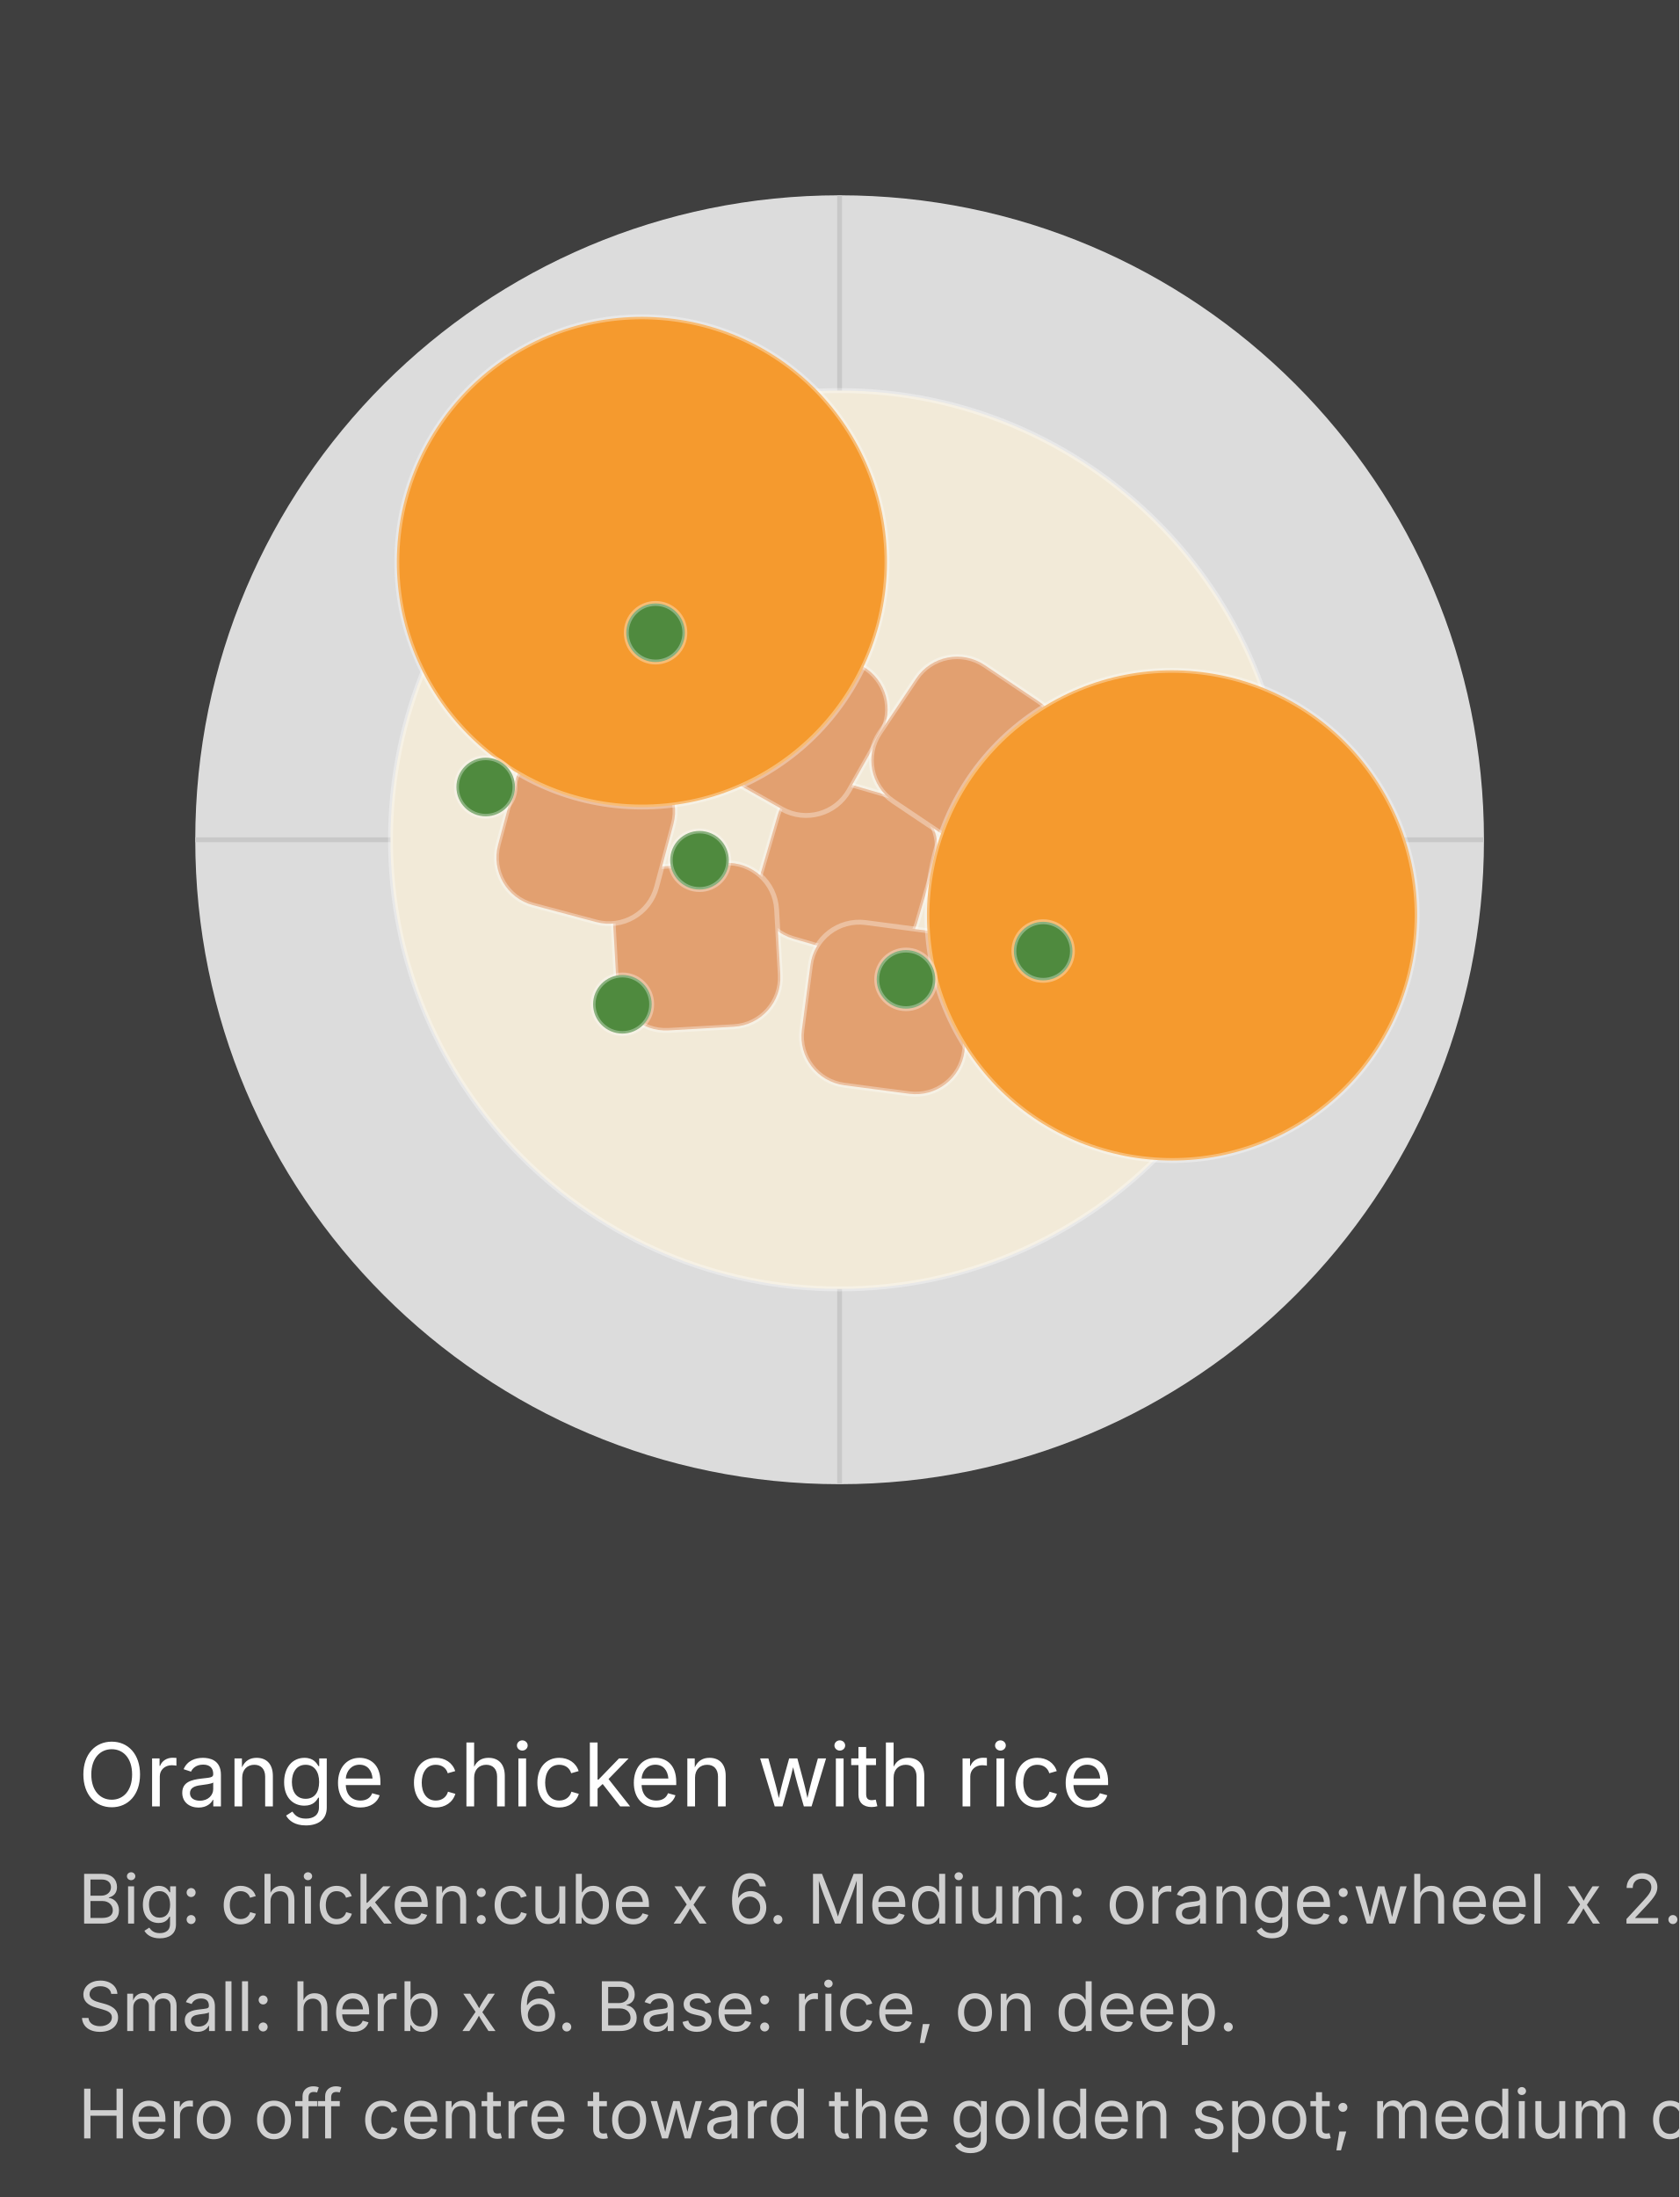
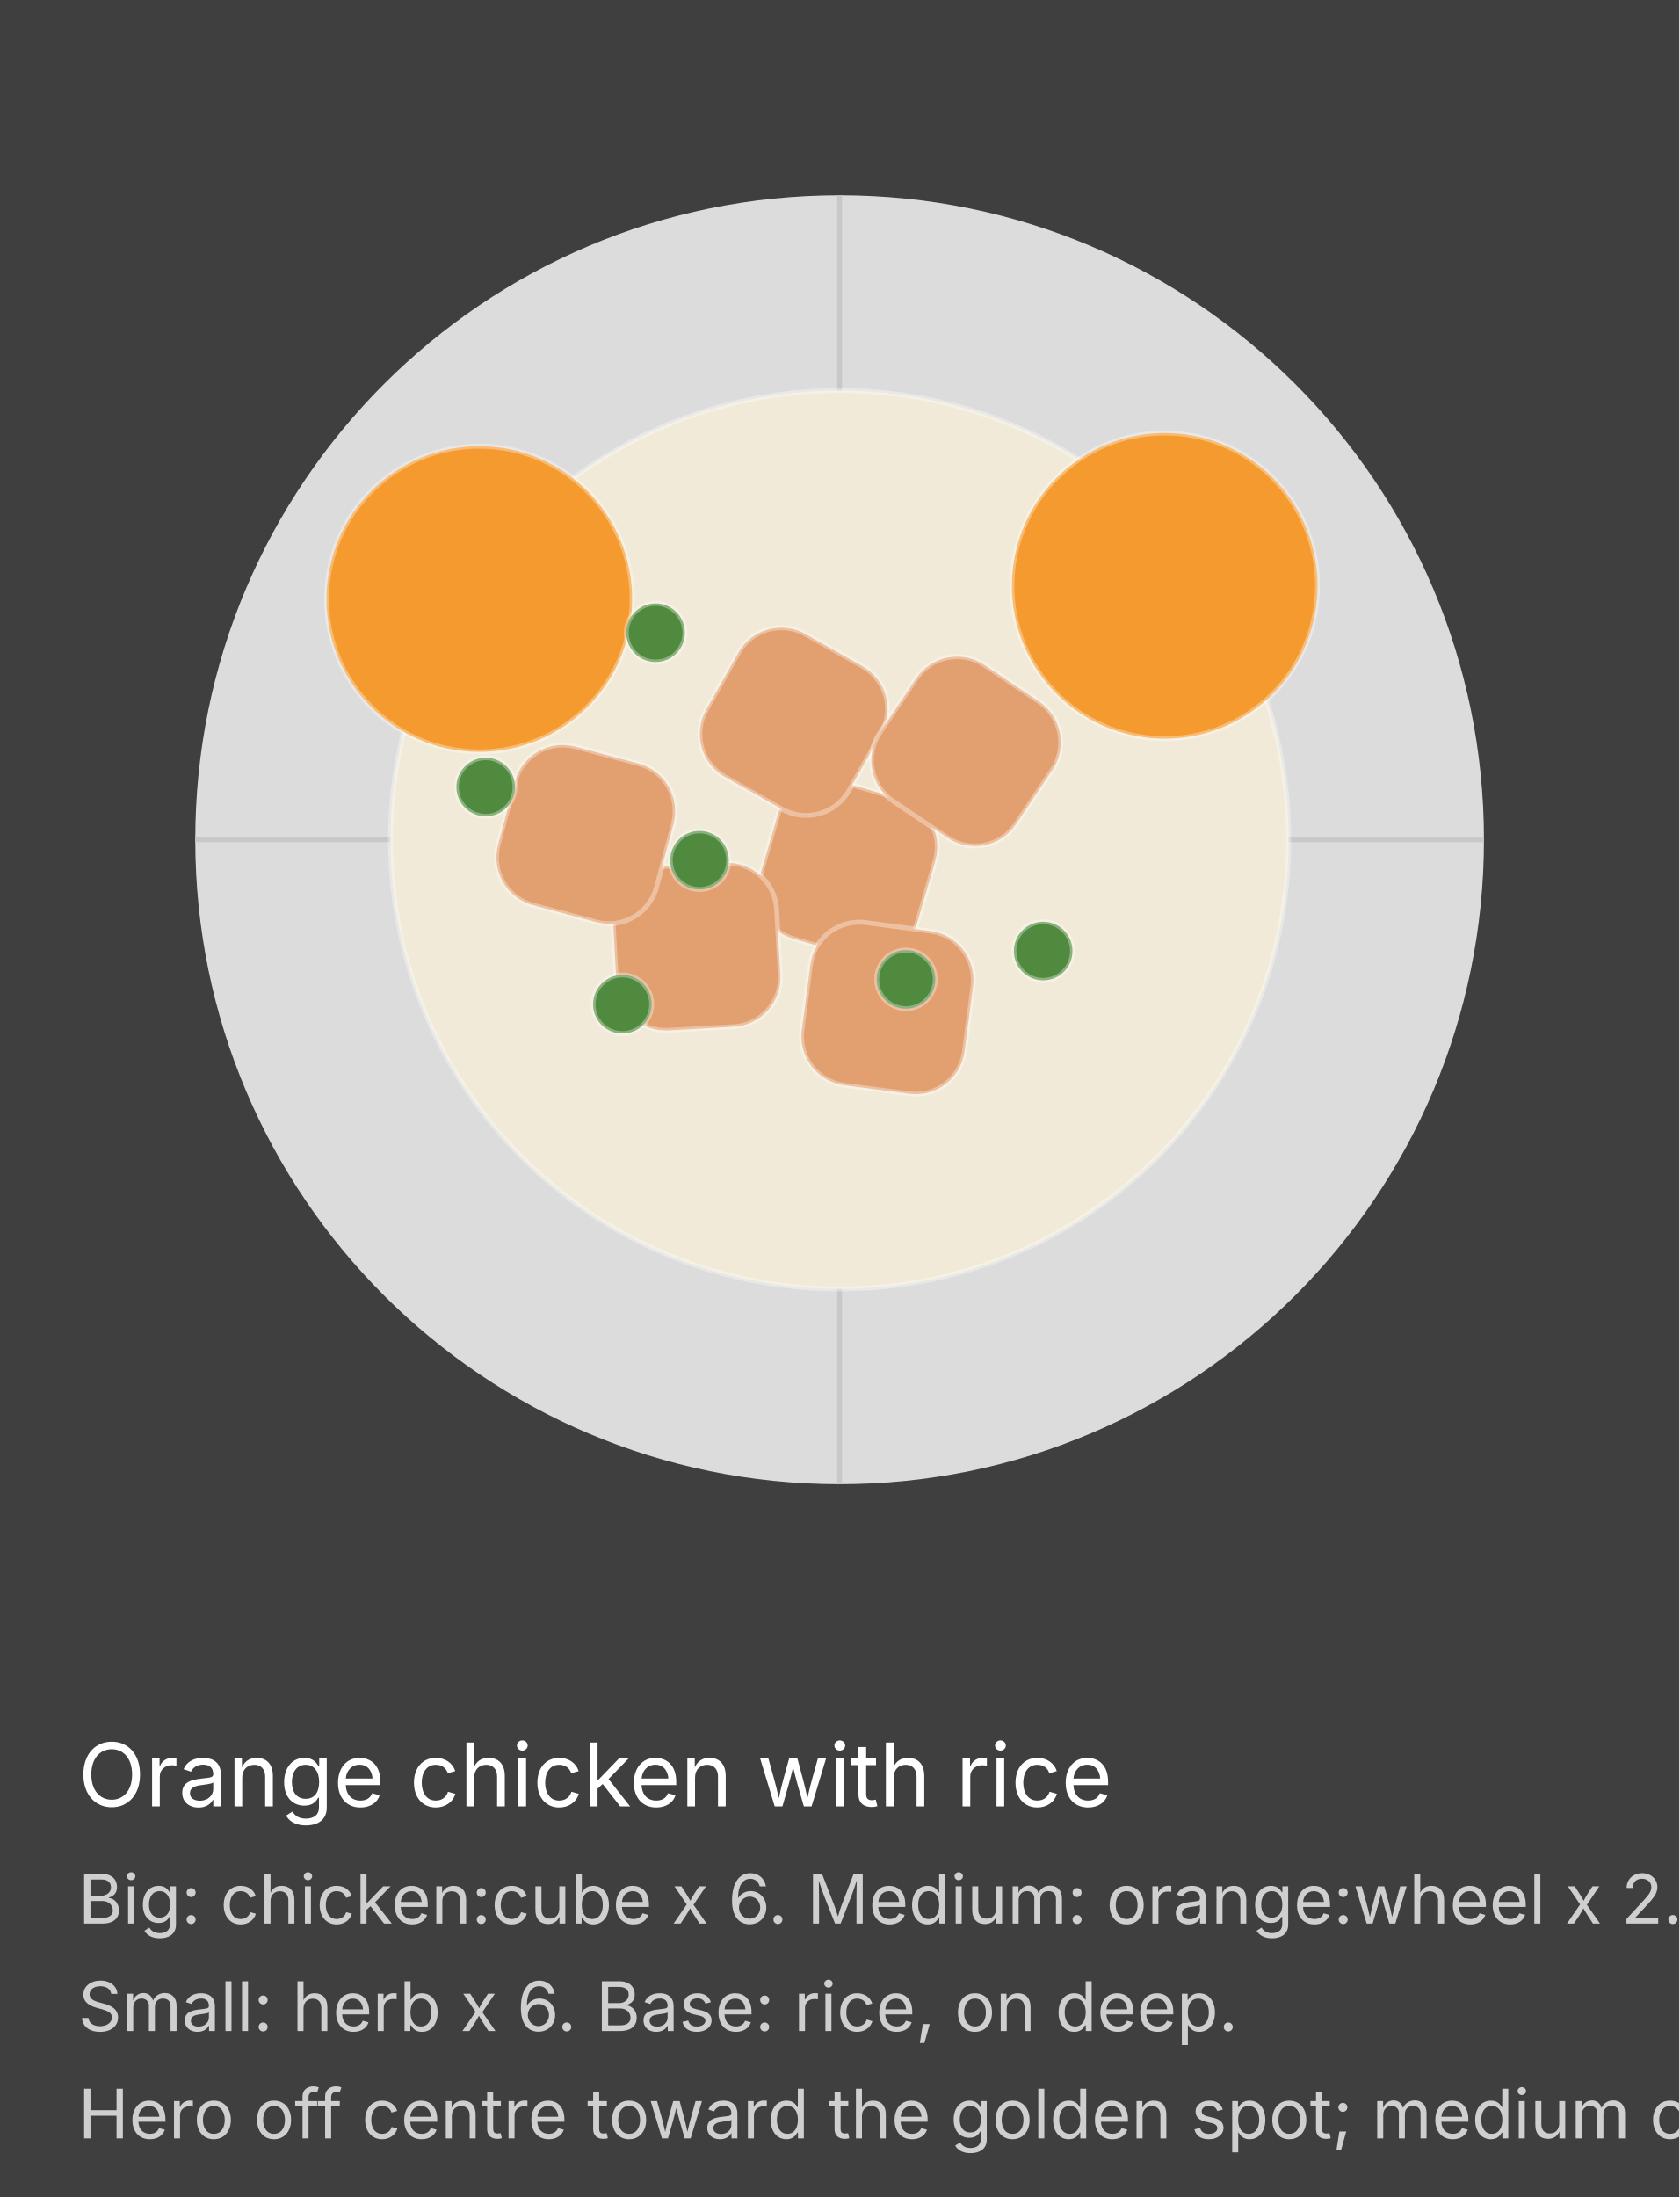
<svg xmlns="http://www.w3.org/2000/svg" width="344" height="450">
  <rect width="344" height="450" fill="#3f3f3f" />
  <circle cx="172.0" cy="172.0" r="132.0" fill="#dcdcdc" />
  <circle cx="172.0" cy="172.0" r="84.0" fill="none" stroke="#bdbdbd" stroke-dasharray="6 6" />
  <circle cx="172.0" cy="172.0" r="81.6" fill="none" stroke="#9fb6d8" stroke-dasharray="3 5" />
  <line x1="40.0" y1="172.0" x2="304.0" y2="172.0" stroke="#c8c8c8" />
  <line x1="172.0" y1="40.0" x2="172.0" y2="304.0" stroke="#c8c8c8" />
  <circle transform="translate(172.0 172.0) rotate(0)" r="92.0" fill="#f2ead8" stroke="#ffffff55" />
  <rect transform="translate(173.6 178.0) rotate(196.2562)" x="-16.8" y="-16.8" width="33.6" height="33.6" rx="10.1" fill="#e2a070" stroke="#ffffff55" />
  <rect transform="translate(142.7 193.9) rotate(266.7711)" x="-16.8" y="-16.8" width="33.6" height="33.6" rx="10.1" fill="#e2a070" stroke="#ffffff55" />
  <rect transform="translate(162.6 147.8) rotate(209.4333)" x="-16.8" y="-16.8" width="33.6" height="33.6" rx="10.1" fill="#e2a070" stroke="#ffffff55" />
  <rect transform="translate(181.8 206.5) rotate(97.50647)" x="-16.8" y="-16.8" width="33.6" height="33.6" rx="10.1" fill="#e2a070" stroke="#ffffff55" />
  <rect transform="translate(120.0 170.9) rotate(14.95736)" x="-16.8" y="-16.8" width="33.6" height="33.6" rx="10.1" fill="#e2a070" stroke="#ffffff55" />
  <rect transform="translate(197.9 153.9) rotate(303.8795)" x="-16.8" y="-16.8" width="33.6" height="33.6" rx="10.1" fill="#e2a070" stroke="#ffffff55" />
-   <circle transform="translate(240.1 187.5) rotate(-33.98)" r="50.2" fill="#f59a2e" stroke="#ffffff55" />
-   <circle transform="translate(131.5 115.1) rotate(183.132)" r="50.2" fill="#f59a2e" stroke="#ffffff55" />
+   <circle transform="translate(238.6 120.0) rotate(-33.98)" r="31.3" fill="#f59a2e" stroke="#ffffff55" />
+   <circle transform="translate(98.2 122.7) rotate(183.132)" r="31.3" fill="#f59a2e" stroke="#ffffff55" />
  <circle transform="translate(185.6 200.6) rotate(0)" r="6.0" fill="#4f8a3e" stroke="#ffffff55" />
  <circle transform="translate(127.5 205.7) rotate(0)" r="6.0" fill="#4f8a3e" stroke="#ffffff55" />
  <circle transform="translate(99.5 161.2) rotate(0)" r="6.0" fill="#4f8a3e" stroke="#ffffff55" />
  <circle transform="translate(143.3 176.2) rotate(0)" r="6.0" fill="#4f8a3e" stroke="#ffffff55" />
  <circle transform="translate(213.7 194.8) rotate(0)" r="6.0" fill="#4f8a3e" stroke="#ffffff55" />
  <circle transform="translate(134.3 129.6) rotate(0)" r="6.0" fill="#4f8a3e" stroke="#ffffff55" />
  <text x="16" y="370" fill="#ffffff" font-family="Inter, sans-serif" font-size="18">Orange chicken with rice</text>
  <text x="16" y="394" fill="#cfcfcf" font-family="Inter, sans-serif" font-size="14">Big: chicken:cube x 6. Medium: orange:wheel x 2.</text>
  <text x="16" y="416" fill="#cfcfcf" font-family="Inter, sans-serif" font-size="14">Small: herb x 6. Base: rice, on deep.</text>
  <text x="16" y="438" fill="#cfcfcf" font-family="Inter, sans-serif" font-size="14">Hero off centre toward the golden spot; medium on 62% of the ring, small clusters in the rest.</text>
</svg>
